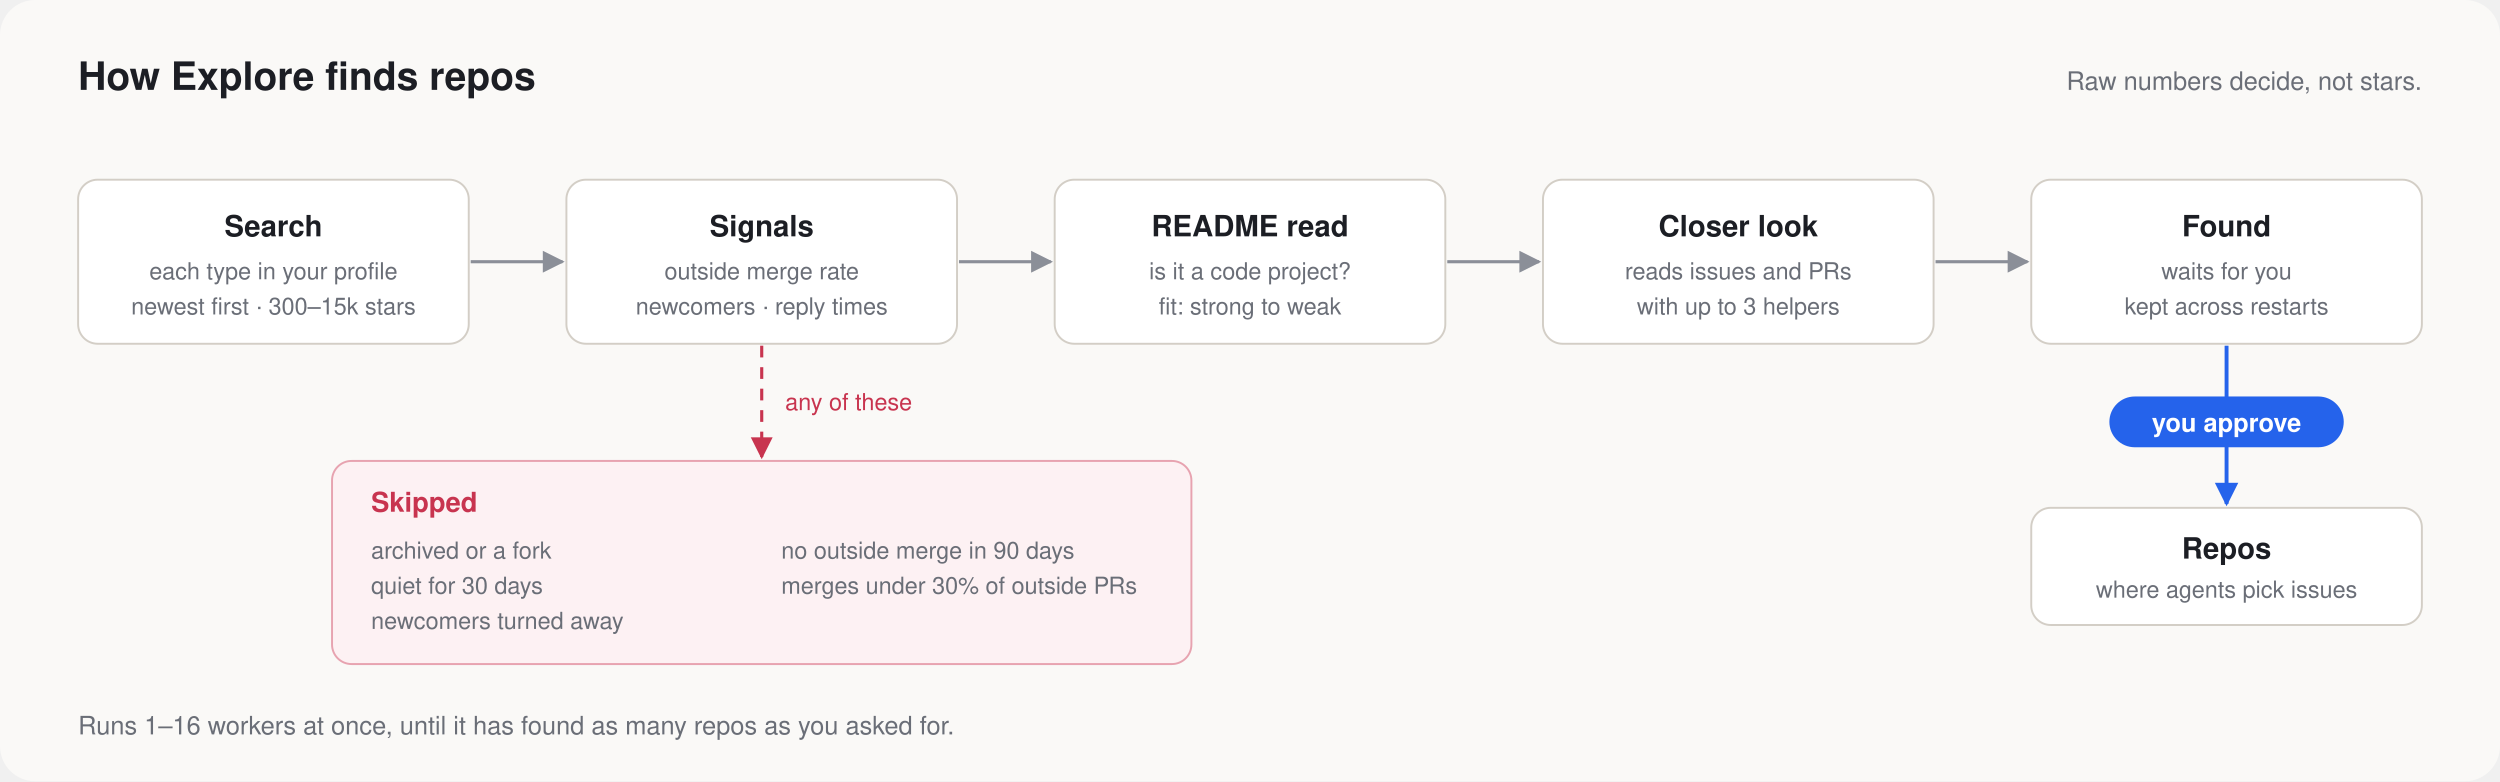
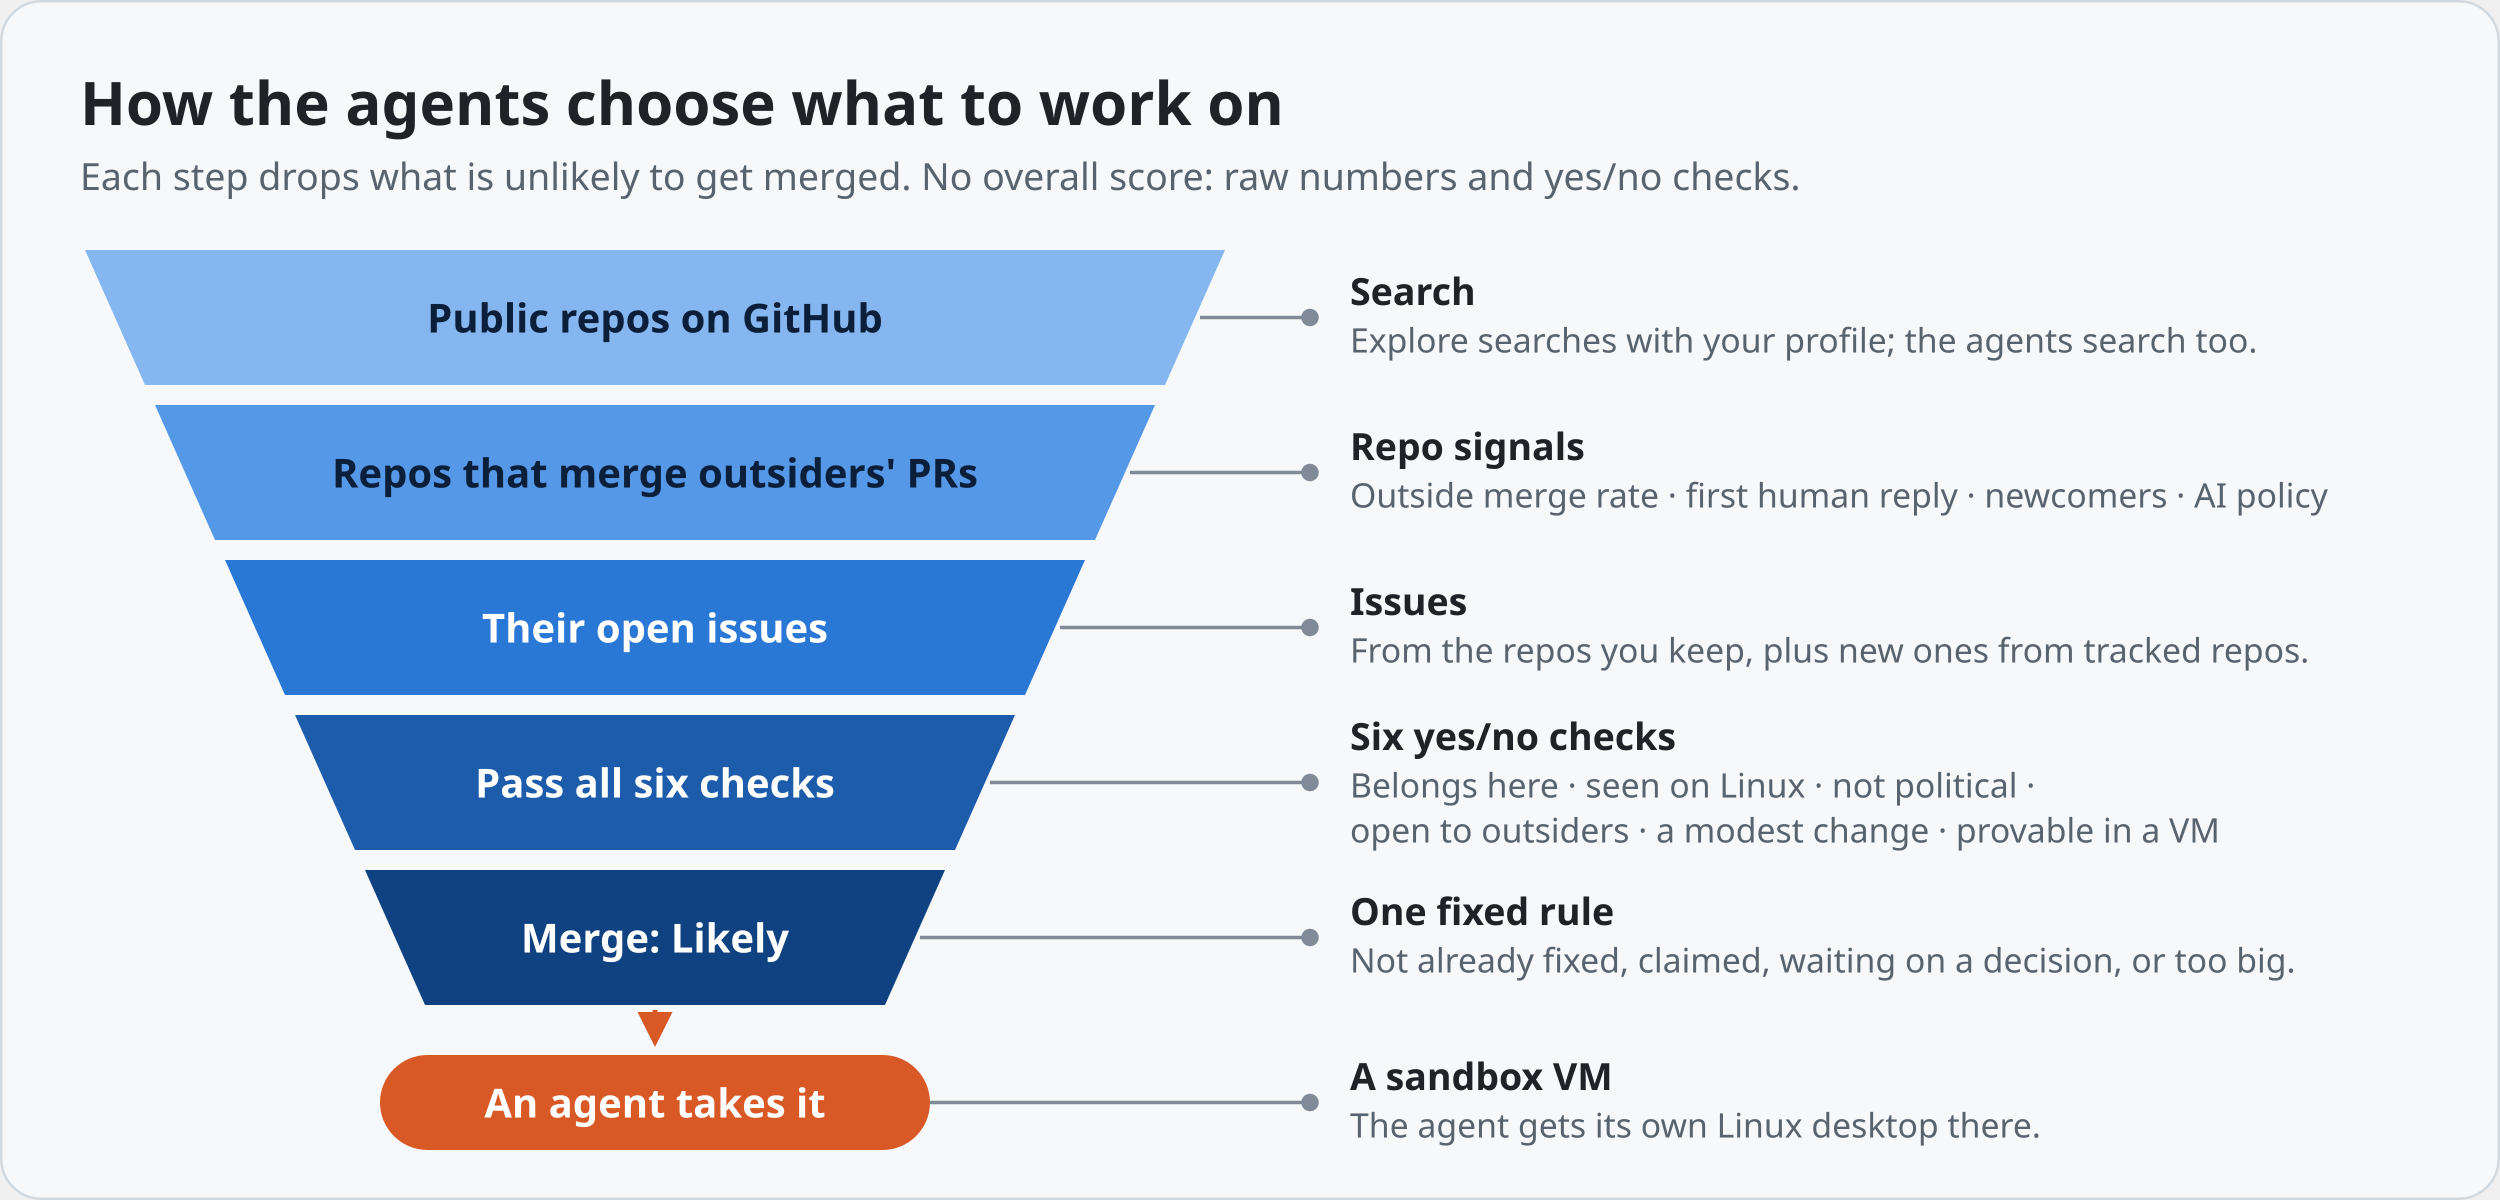
- <svg xmlns="http://www.w3.org/2000/svg" viewBox="0 0 1280 400" width="1280" height="400" role="img" aria-label="How Explore finds repos: it searches GitHub for each type in your profile, newest first, 300 to 15,000 stars. It works out each repo's signals and skips repos that are archived or forks, quiet for 30 days, merged no outside pull request in 90 days, merge under 30 percent of outside pull requests, or turn newcomers away. The agent reads the README for fit, takes a closer look at issues and pull requests, and the repo waits in the found list until you approve it into Repos." font-family="'Instrument Sans', -apple-system, BlinkMacSystemFont, 'Segoe UI', Helvetica, Arial, sans-serif">
+ <svg xmlns="http://www.w3.org/2000/svg" viewBox="0 0 1000 480" width="1000" height="480" role="img" aria-label="How the agents choose what to work on, as a funnel: public repos on GitHub, then repos that merge outsiders' pull requests (outside merge rate, first human reply, newcomers, AI policy), then their open issues, then issues that pass six yes/no checks, then issues whose Merge is Likely. An agent takes those, on its own desktop in a sandbox VM." font-family="-apple-system, BlinkMacSystemFont, 'Segoe UI', 'Noto Sans', Helvetica, Arial, sans-serif">
  <style>
-     .bg { fill: #faf9f7; }
-     .box { fill: #ffffff; stroke: #d3cec6; }
-     .t { fill: #1c1e24; }
-     .m { fill: #6a6e77; }
-     .line { fill: none; stroke: #8b8f98; stroke-width: 1.6; }
-     .head { fill: #8b8f98; }
-     .accent { fill: #2563eb; }
-     .accent-line { fill: none; stroke: #2563eb; stroke-width: 2; }
-     .on-accent { fill: #ffffff; }
-     .bad { fill: #c8344f; }
-     .bad-line { fill: none; stroke: #c8344f; stroke-width: 1.6; stroke-dasharray: 6 5; }
-     .bad-box { fill: #fdf1f3; stroke: #e7a3b0; }
+     .bg { fill: #f6f8fa; stroke: #d1d9e0; }
+     .t { fill: #1f2328; }
+     .m { fill: #59636e; }
+     .ln { fill: none; stroke: #818b98; stroke-width: 1.4; }
+     .dot { fill: #818b98; }
    @media (prefers-color-scheme: dark) {
-       .bg { fill: #0e1015; }
-       .box { fill: #1b1f2a; stroke: #2f3546; }
-       .t { fill: #e8eaef; }
-       .m { fill: #9aa1ad; }
-       .line { stroke: #7d8492; }
-       .head { fill: #7d8492; }
-       .accent { fill: #4f8cff; }
-       .accent-line { stroke: #4f8cff; }
-       .on-accent { fill: #0e1015; }
-       .bad { fill: #f07a8c; }
-       .bad-line { stroke: #f07a8c; }
-       .bad-box { fill: #2a1a20; stroke: #6b2f3c; }
+       .bg { fill: #151b23; stroke: #3d444d; }
+       .t { fill: #f0f6fc; }
+       .m { fill: #9198a1; }
+       .ln { stroke: #656c76; }
+       .dot { fill: #656c76; }
    }
  </style>
  <defs>
-     <marker id="arrow" viewBox="0 0 10 10" refX="9" refY="5" markerWidth="7" markerHeight="7" orient="auto-start-reverse">
-       <path d="M0 0 L10 5 L0 10 z" class="head" />
-     </marker>
-     <marker id="arrow-accent" viewBox="0 0 10 10" refX="9" refY="5" markerWidth="6" markerHeight="6" orient="auto-start-reverse">
-       <path d="M0 0 L10 5 L0 10 z" class="accent" />
-     </marker>
-     <marker id="arrow-bad" viewBox="0 0 10 10" refX="9" refY="5" markerWidth="7" markerHeight="7" orient="auto-start-reverse">
-       <path d="M0 0 L10 5 L0 10 z" class="bad" />
+     <marker id="orange-head" viewBox="0 0 10 10" refX="8" refY="5" markerWidth="7" markerHeight="7" orient="auto">
+       <path d="M0 0 L10 5 L0 10 z" fill="#d95926" />
    </marker>
  </defs>
-   <rect class="bg" x="0" y="0" width="1280" height="400" rx="18" />
-   <text class="t" x="40" y="46" font-size="20" font-weight="600">How Explore finds repos</text>
-   <text class="m" x="1240" y="46" font-size="13" text-anchor="end">Raw numbers decide, not stars.</text>
-   <rect class="box" x="40" y="92" width="200" height="84" rx="10" />
-   <text class="t" x="140" y="121" font-size="15" font-weight="600" text-anchor="middle">Search</text>
-   <text class="m" x="140" y="143" font-size="12" text-anchor="middle">each type in your profile</text>
-   <text class="m" x="140" y="161" font-size="12" text-anchor="middle">newest first · 300–15k stars</text>
-   <rect class="box" x="290" y="92" width="200" height="84" rx="10" />
-   <text class="t" x="390" y="121" font-size="15" font-weight="600" text-anchor="middle">Signals</text>
-   <text class="m" x="390" y="143" font-size="12" text-anchor="middle">outside merge rate</text>
-   <text class="m" x="390" y="161" font-size="12" text-anchor="middle">newcomers · reply times</text>
-   <rect class="box" x="540" y="92" width="200" height="84" rx="10" />
-   <text class="t" x="640" y="121" font-size="15" font-weight="600" text-anchor="middle">README read</text>
-   <text class="m" x="640" y="143" font-size="12" text-anchor="middle">is it a code project?</text>
-   <text class="m" x="640" y="161" font-size="12" text-anchor="middle">fit: strong to weak</text>
-   <rect class="box" x="790" y="92" width="200" height="84" rx="10" />
-   <text class="t" x="890" y="121" font-size="15" font-weight="600" text-anchor="middle">Closer look</text>
-   <text class="m" x="890" y="143" font-size="12" text-anchor="middle">reads issues and PRs</text>
-   <text class="m" x="890" y="161" font-size="12" text-anchor="middle">with up to 3 helpers</text>
-   <rect class="box" x="1040" y="92" width="200" height="84" rx="10" />
-   <text class="t" x="1140" y="121" font-size="15" font-weight="600" text-anchor="middle">Found</text>
-   <text class="m" x="1140" y="143" font-size="12" text-anchor="middle">waits for you</text>
-   <text class="m" x="1140" y="161" font-size="12" text-anchor="middle">kept across restarts</text>
-   <line class="line" x1="241" y1="134" x2="288" y2="134" marker-end="url(#arrow)" />
-   <line class="line" x1="491" y1="134" x2="538" y2="134" marker-end="url(#arrow)" />
-   <line class="line" x1="741" y1="134" x2="788" y2="134" marker-end="url(#arrow)" />
-   <line class="line" x1="991" y1="134" x2="1038" y2="134" marker-end="url(#arrow)" />
-   <line class="bad-line" x1="390" y1="177" x2="390" y2="234" marker-end="url(#arrow-bad)" />
-   <text class="bad" x="402" y="210" font-size="12">any of these</text>
-   <rect class="bad-box" x="170" y="236" width="440" height="104" rx="10" />
-   <text class="bad" x="190" y="262" font-size="14" font-weight="600">Skipped</text>
-   <text class="m" x="190" y="286" font-size="12">archived or a fork</text>
-   <text class="m" x="190" y="304" font-size="12">quiet for 30 days</text>
-   <text class="m" x="190" y="322" font-size="12">newcomers turned away</text>
-   <text class="m" x="400" y="286" font-size="12">no outside merge in 90 days</text>
-   <text class="m" x="400" y="304" font-size="12">merges under 30% of outside PRs</text>
-   <line class="accent-line" x1="1140" y1="177" x2="1140" y2="258" marker-end="url(#arrow-accent)" />
-   <rect class="accent" x="1080" y="203" width="120" height="26" rx="13" />
-   <text class="on-accent" x="1140" y="221" font-size="13" font-weight="600" text-anchor="middle">you approve</text>
-   <rect class="box" x="1040" y="260" width="200" height="60" rx="10" />
-   <text class="t" x="1140" y="286" font-size="15" font-weight="600" text-anchor="middle">Repos</text>
-   <text class="m" x="1140" y="306" font-size="12" text-anchor="middle">where agents pick issues</text>
-   <text class="m" x="40" y="376" font-size="13">Runs 1–16 workers at once, until it has found as many repos as you asked for.</text>
+   <rect class="bg" x="0.5" y="0.5" width="999" height="479" rx="16" />
+   <text class="t" x="32" y="50" font-size="24" font-weight="700">How the agents choose what to work on</text>
+   <text class="m" x="32" y="76" font-size="15">Each step drops what is unlikely to get merged. No overall score: raw numbers and yes/no checks.</text>
+   <polygon points="34,100 490,100 466,154 58,154" fill="#86b6ef" />
+   <text x="262" y="133" font-size="16" font-weight="700" fill="#0b1f3a" text-anchor="middle">Public repos on GitHub</text>
+   <polygon points="62,162 462,162 438,216 86,216" fill="#5598e7" />
+   <text x="262" y="195" font-size="16" font-weight="700" fill="#0b1f3a" text-anchor="middle">Repos that merge outsiders' PRs</text>
+   <polygon points="90,224 434,224 410,278 114,278" fill="#2a78d6" />
+   <text x="262" y="257" font-size="16" font-weight="700" fill="#ffffff" text-anchor="middle">Their open issues</text>
+   <polygon points="118,286 406,286 382,340 142,340" fill="#1c5cab" />
+   <text x="262" y="319" font-size="16" font-weight="700" fill="#ffffff" text-anchor="middle">Pass all six checks</text>
+   <polygon points="146,348 378,348 354,402 170,402" fill="#104281" />
+   <text x="262" y="381" font-size="16" font-weight="700" fill="#ffffff" text-anchor="middle">Merge: Likely</text>
+   <line x1="262" y1="404" x2="262" y2="416" stroke="#d95926" stroke-width="2" marker-end="url(#orange-head)" />
+   <rect x="152" y="422" width="220" height="38" rx="19" fill="#d95926" />
+   <text x="262" y="447" font-size="16" font-weight="700" fill="#ffffff" text-anchor="middle">An agent takes it</text>
+   <path class="ln" d="M480 127 H524" />
+   <circle class="dot" cx="524" cy="127" r="3.5" />
+   <text class="t" x="540" y="122" font-size="15" font-weight="700">Search</text>
+   <text class="m" x="540" y="141" font-size="13.5">Explore searches with your profile; the agents search too.</text>
+   <path class="ln" d="M452 189 H524" />
+   <circle class="dot" cx="524" cy="189" r="3.5" />
+   <text class="t" x="540" y="184" font-size="15" font-weight="700">Repo signals</text>
+   <text class="m" x="540" y="203" font-size="13.5">Outside merge rate · first human reply · newcomers · AI policy</text>
+   <path class="ln" d="M424 251 H524" />
+   <circle class="dot" cx="524" cy="251" r="3.5" />
+   <text class="t" x="540" y="246" font-size="15" font-weight="700">Issues</text>
+   <text class="m" x="540" y="265" font-size="13.5">From the repos you keep, plus new ones from tracked repos.</text>
+   <path class="ln" d="M396 313 H524" />
+   <circle class="dot" cx="524" cy="313" r="3.5" />
+   <text class="t" x="540" y="300" font-size="15" font-weight="700">Six yes/no checks</text>
+   <text class="m" x="540" y="319" font-size="13.5">Belongs here · seen on Linux · not political ·</text>
+   <text class="m" x="540" y="337" font-size="13.5">open to outsiders · a modest change · provable in a VM</text>
+   <path class="ln" d="M368 375 H524" />
+   <circle class="dot" cx="524" cy="375" r="3.5" />
+   <text class="t" x="540" y="370" font-size="15" font-weight="700">One fixed rule</text>
+   <text class="m" x="540" y="389" font-size="13.5">Not already fixed, claimed, waiting on a decision, or too big.</text>
+   <path class="ln" d="M372 441 H524" />
+   <circle class="dot" cx="524" cy="441" r="3.5" />
+   <text class="t" x="540" y="436" font-size="15" font-weight="700">A sandbox VM</text>
+   <text class="m" x="540" y="455" font-size="13.5">The agent gets its own Linux desktop there.</text>
</svg>
